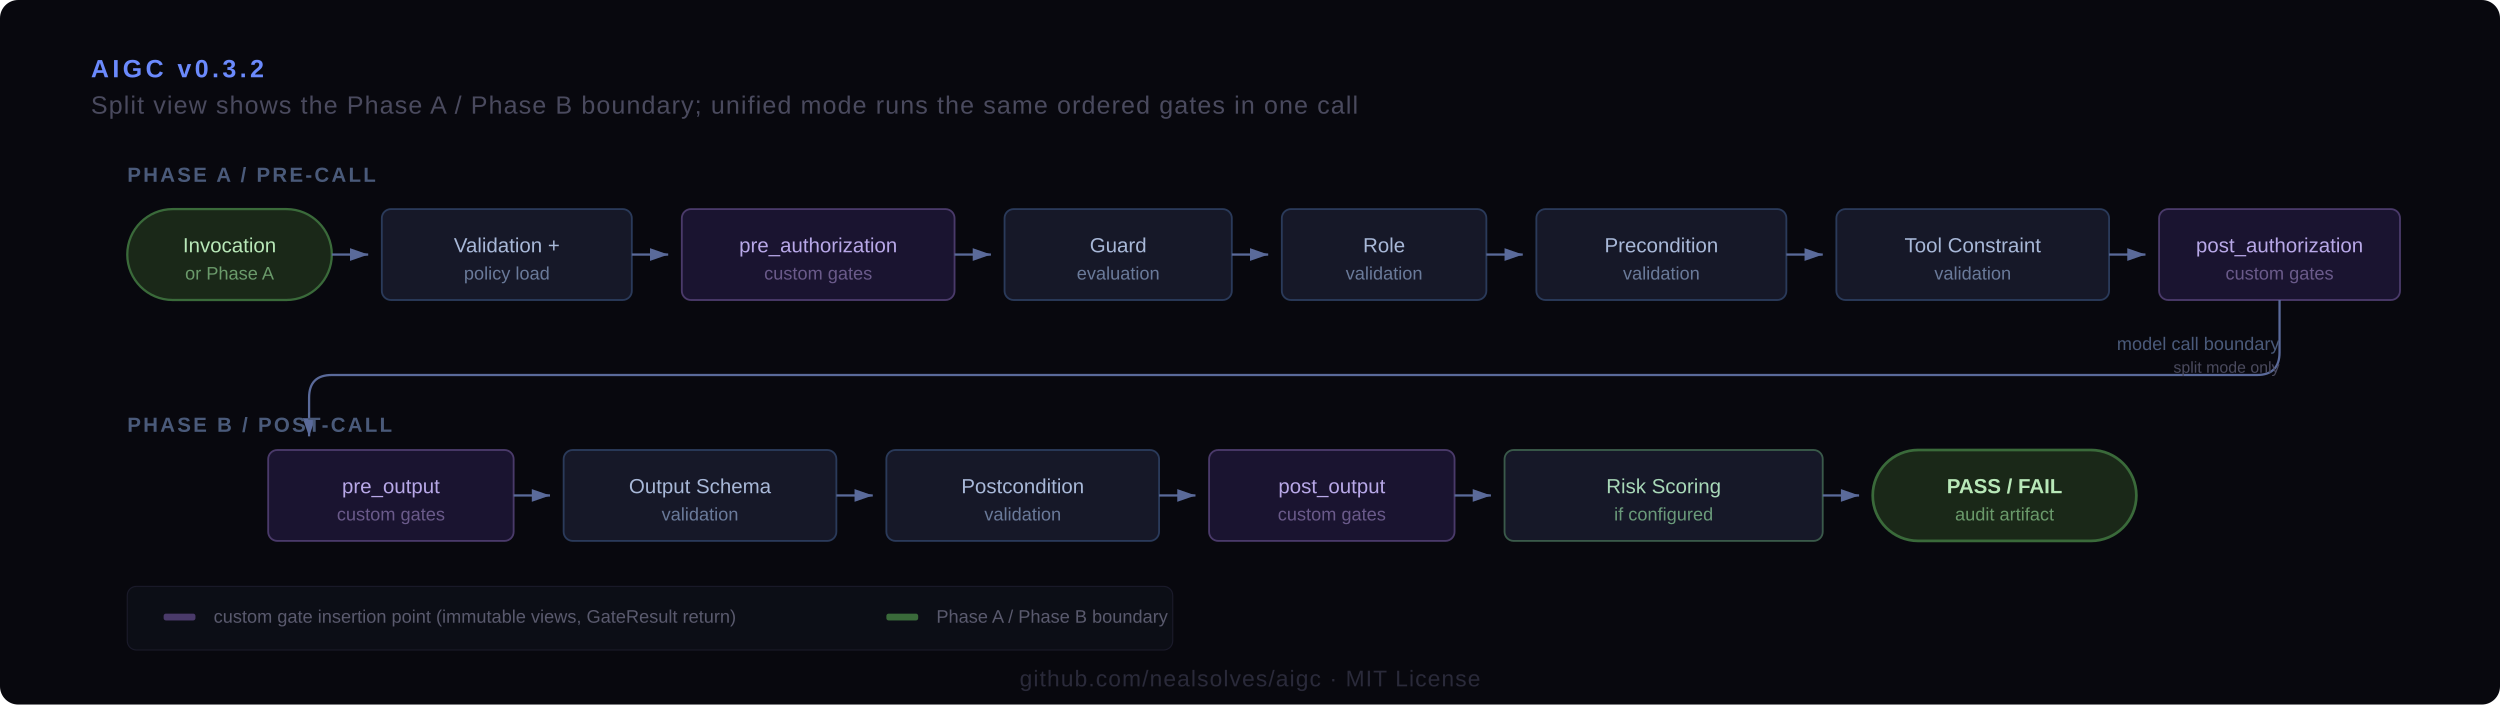
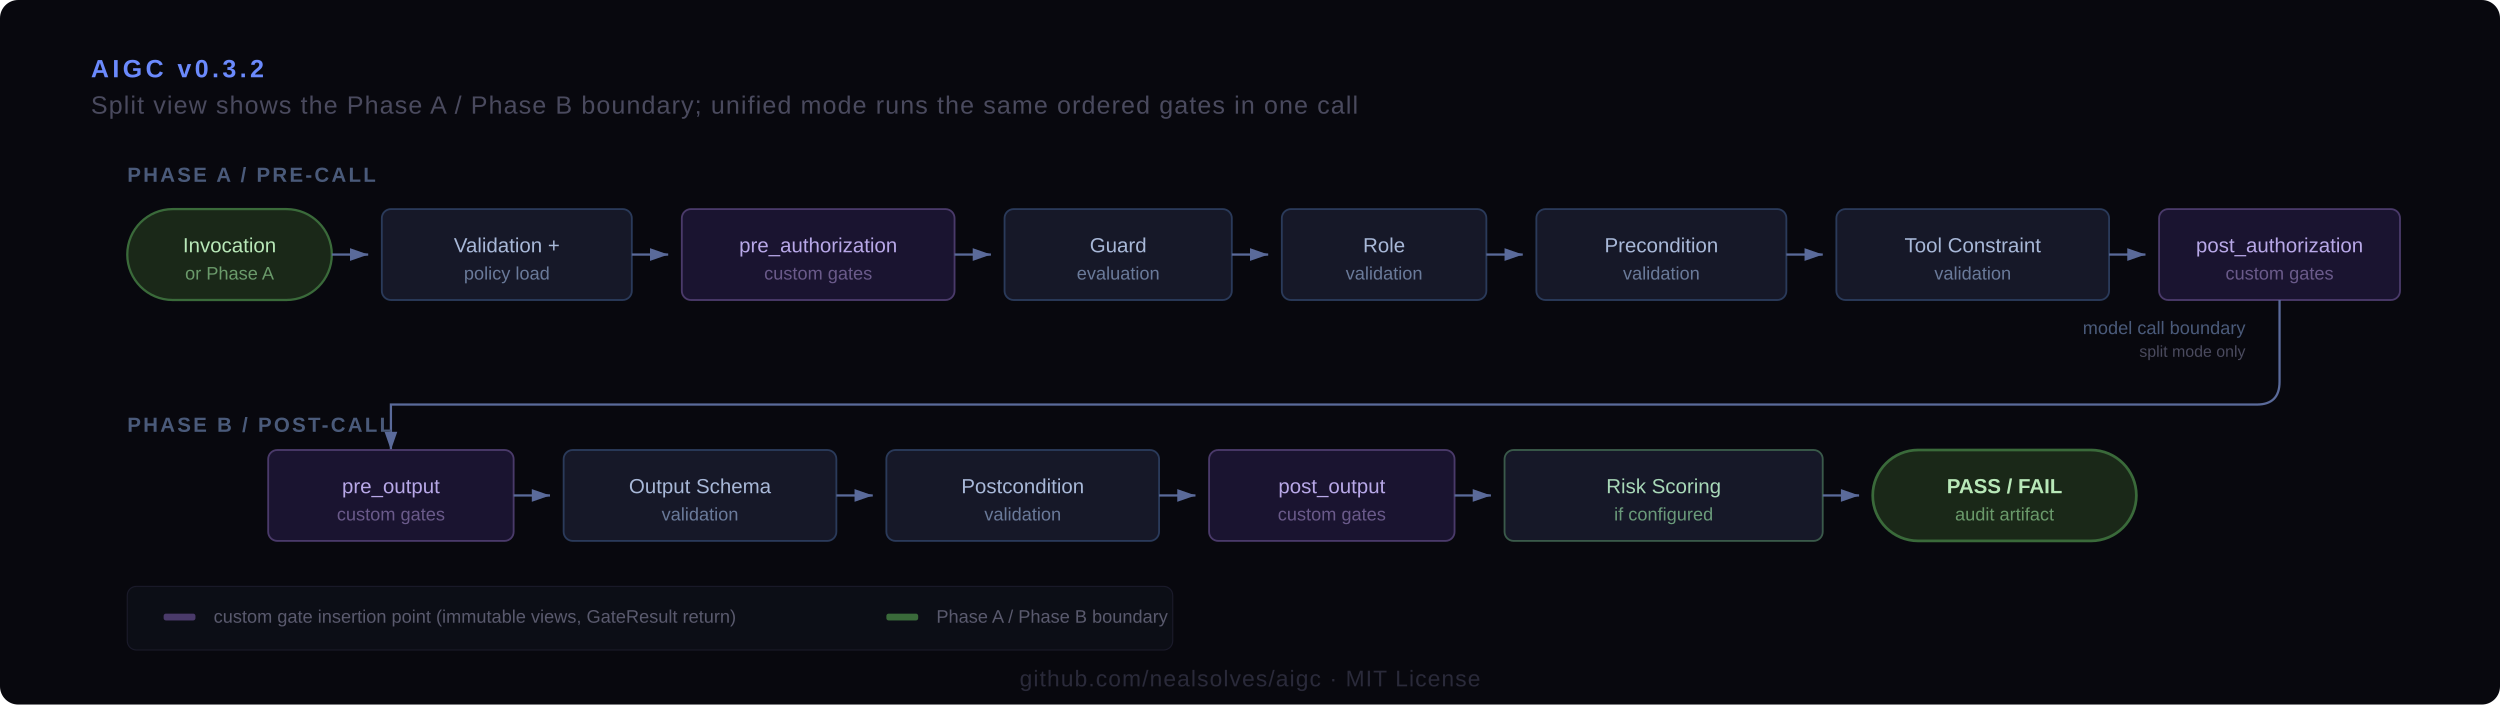
<svg xmlns="http://www.w3.org/2000/svg" viewBox="0 0 1100 310" font-family="'IBM Plex Sans', Arial, sans-serif">
  <defs>
    <marker id="arr" viewBox="0 0 10 7" refX="10" refY="3.5" markerWidth="8" markerHeight="6" orient="auto-start-reverse">
      <path d="M 0 0 L 10 3.5 L 0 7 z" fill="#5a6a9a" />
    </marker>
  </defs>
  <rect width="1100" height="310" fill="#08080e" rx="8" />
  <text x="40" y="34" fill="#6b8afd" font-size="11" font-weight="700" letter-spacing="1.5">AIGC v0.3.2</text>
  <text x="40" y="50" fill="#4a4a5e" font-size="11" letter-spacing="0.5">Split view shows the Phase A / Phase B boundary; unified mode runs the same ordered gates in one call</text>
  <text x="56" y="80" fill="#4a5a7a" font-size="9" font-weight="600" letter-spacing="1">PHASE A / PRE-CALL</text>
  <rect x="56" y="92" width="90" height="40" rx="20" fill="#1a2818" stroke="#3a6a3a" stroke-width="1" />
  <text x="101" y="111" fill="#b8e8b8" font-size="9" text-anchor="middle" font-weight="500">Invocation</text>
  <text x="101" y="123" fill="#6a9a6a" font-size="8" text-anchor="middle">or Phase A</text>
  <line x1="146" y1="112" x2="162" y2="112" stroke="#5a6a9a" stroke-width="1" marker-end="url(#arr)" />
  <rect x="168" y="92" width="110" height="40" rx="4" fill="#161828" stroke="#2a3a5a" stroke-width="0.8" />
  <text x="223" y="111" fill="#a8b8d8" font-size="9" text-anchor="middle" font-weight="500">Validation +</text>
  <text x="223" y="123" fill="#6a7a9a" font-size="8" text-anchor="middle">policy load</text>
  <line x1="278" y1="112" x2="294" y2="112" stroke="#5a6a9a" stroke-width="1" marker-end="url(#arr)" />
  <rect x="300" y="92" width="120" height="40" rx="4" fill="#1a1430" stroke="#4a3a6a" stroke-width="0.8" />
  <text x="360" y="111" fill="#b8a8e8" font-size="9" text-anchor="middle" font-weight="500">pre_authorization</text>
  <text x="360" y="123" fill="#6a5a8a" font-size="8" text-anchor="middle">custom gates</text>
  <line x1="420" y1="112" x2="436" y2="112" stroke="#5a6a9a" stroke-width="1" marker-end="url(#arr)" />
  <rect x="442" y="92" width="100" height="40" rx="4" fill="#161828" stroke="#2a3a5a" stroke-width="0.8" />
  <text x="492" y="111" fill="#a8b8d8" font-size="9" text-anchor="middle" font-weight="500">Guard</text>
  <text x="492" y="123" fill="#6a7a9a" font-size="8" text-anchor="middle">evaluation</text>
  <line x1="542" y1="112" x2="558" y2="112" stroke="#5a6a9a" stroke-width="1" marker-end="url(#arr)" />
  <rect x="564" y="92" width="90" height="40" rx="4" fill="#161828" stroke="#2a3a5a" stroke-width="0.8" />
  <text x="609" y="111" fill="#a8b8d8" font-size="9" text-anchor="middle" font-weight="500">Role</text>
  <text x="609" y="123" fill="#6a7a9a" font-size="8" text-anchor="middle">validation</text>
  <line x1="654" y1="112" x2="670" y2="112" stroke="#5a6a9a" stroke-width="1" marker-end="url(#arr)" />
  <rect x="676" y="92" width="110" height="40" rx="4" fill="#161828" stroke="#2a3a5a" stroke-width="0.8" />
  <text x="731" y="111" fill="#a8b8d8" font-size="9" text-anchor="middle" font-weight="500">Precondition</text>
  <text x="731" y="123" fill="#6a7a9a" font-size="8" text-anchor="middle">validation</text>
  <line x1="786" y1="112" x2="802" y2="112" stroke="#5a6a9a" stroke-width="1" marker-end="url(#arr)" />
  <rect x="808" y="92" width="120" height="40" rx="4" fill="#161828" stroke="#2a3a5a" stroke-width="0.8" />
  <text x="868" y="111" fill="#a8b8d8" font-size="9" text-anchor="middle" font-weight="500">Tool Constraint</text>
  <text x="868" y="123" fill="#6a7a9a" font-size="8" text-anchor="middle">validation</text>
  <line x1="928" y1="112" x2="944" y2="112" stroke="#5a6a9a" stroke-width="1" marker-end="url(#arr)" />
  <rect x="950" y="92" width="106" height="40" rx="4" fill="#1a1430" stroke="#4a3a6a" stroke-width="0.8" />
  <text x="1003" y="111" fill="#b8a8e8" font-size="9" text-anchor="middle" font-weight="500">post_authorization</text>
  <text x="1003" y="123" fill="#6a5a8a" font-size="8" text-anchor="middle">custom gates</text>
-   <path d="M 1003 132 L 1003 155 Q 1003 165 993 165 L 146 165 Q 136 165 136 175 L 136 192" fill="none" stroke="#5a6a9a" stroke-width="1" marker-end="url(#arr)" />
+   <path d="M 1003 132 L 1003 168 Q 1003 178 993 178 L 172 178 L 172 198" fill="none" stroke="#5a6a9a" stroke-width="1" marker-end="url(#arr)" />
  <text x="56" y="190" fill="#4a5a7a" font-size="9" font-weight="600" letter-spacing="1">PHASE B / POST-CALL</text>
-   <text x="1003" y="154" fill="#4a5a7a" font-size="8" text-anchor="end">model call boundary</text>
-   <text x="1003" y="164" fill="#4a4a5e" font-size="7" text-anchor="end">split mode only</text>
+   <text x="988" y="147" fill="#4a5a7a" font-size="8" text-anchor="end">model call boundary</text>
+   <text x="988" y="157" fill="#4a4a5e" font-size="7" text-anchor="end">split mode only</text>
  <rect x="118" y="198" width="108" height="40" rx="4" fill="#1a1430" stroke="#4a3a6a" stroke-width="0.8" />
  <text x="172" y="217" fill="#b8a8e8" font-size="9" text-anchor="middle" font-weight="500">pre_output</text>
  <text x="172" y="229" fill="#6a5a8a" font-size="8" text-anchor="middle">custom gates</text>
  <line x1="226" y1="218" x2="242" y2="218" stroke="#5a6a9a" stroke-width="1" marker-end="url(#arr)" />
  <rect x="248" y="198" width="120" height="40" rx="4" fill="#161828" stroke="#2a3a5a" stroke-width="0.8" />
  <text x="308" y="217" fill="#a8b8d8" font-size="9" text-anchor="middle" font-weight="500">Output Schema</text>
  <text x="308" y="229" fill="#6a7a9a" font-size="8" text-anchor="middle">validation</text>
  <line x1="368" y1="218" x2="384" y2="218" stroke="#5a6a9a" stroke-width="1" marker-end="url(#arr)" />
  <rect x="390" y="198" width="120" height="40" rx="4" fill="#161828" stroke="#2a3a5a" stroke-width="0.8" />
  <text x="450" y="217" fill="#a8b8d8" font-size="9" text-anchor="middle" font-weight="500">Postcondition</text>
  <text x="450" y="229" fill="#6a7a9a" font-size="8" text-anchor="middle">validation</text>
  <line x1="510" y1="218" x2="526" y2="218" stroke="#5a6a9a" stroke-width="1" marker-end="url(#arr)" />
  <rect x="532" y="198" width="108" height="40" rx="4" fill="#1a1430" stroke="#4a3a6a" stroke-width="0.8" />
  <text x="586" y="217" fill="#b8a8e8" font-size="9" text-anchor="middle" font-weight="500">post_output</text>
  <text x="586" y="229" fill="#6a5a8a" font-size="8" text-anchor="middle">custom gates</text>
  <line x1="640" y1="218" x2="656" y2="218" stroke="#5a6a9a" stroke-width="1" marker-end="url(#arr)" />
  <rect x="662" y="198" width="140" height="40" rx="4" fill="#161828" stroke="#3a5a4a" stroke-width="0.8" />
  <text x="732" y="217" fill="#a8d8b8" font-size="9" text-anchor="middle" font-weight="500">Risk Scoring</text>
  <text x="732" y="229" fill="#6a9a7a" font-size="8" text-anchor="middle">if configured</text>
  <line x1="802" y1="218" x2="818" y2="218" stroke="#5a6a9a" stroke-width="1" marker-end="url(#arr)" />
  <rect x="824" y="198" width="116" height="40" rx="20" fill="#1a2818" stroke="#3a6a3a" stroke-width="1.2" />
  <text x="882" y="217" fill="#b8e8b8" font-size="9" text-anchor="middle" font-weight="600">PASS / FAIL</text>
  <text x="882" y="229" fill="#6a9a6a" font-size="8" text-anchor="middle">audit artifact</text>
  <rect x="56" y="258" width="460" height="28" rx="4" fill="#0c0e16" stroke="#1a1a2a" stroke-width="0.5" />
  <rect x="72" y="270" width="14" height="3" rx="1" fill="#4a3a6a" />
  <text x="94" y="274" fill="#5a5a6e" font-size="8">custom gate insertion point (immutable views, GateResult return)</text>
  <rect x="390" y="270" width="14" height="3" rx="1" fill="#3a6a3a" />
  <text x="412" y="274" fill="#5a5a6e" font-size="8">Phase A / Phase B boundary</text>
  <text x="550" y="302" fill="#2a2a3a" font-size="10" text-anchor="middle" letter-spacing="0.5">github.com/nealsolves/aigc · MIT License</text>
</svg>
